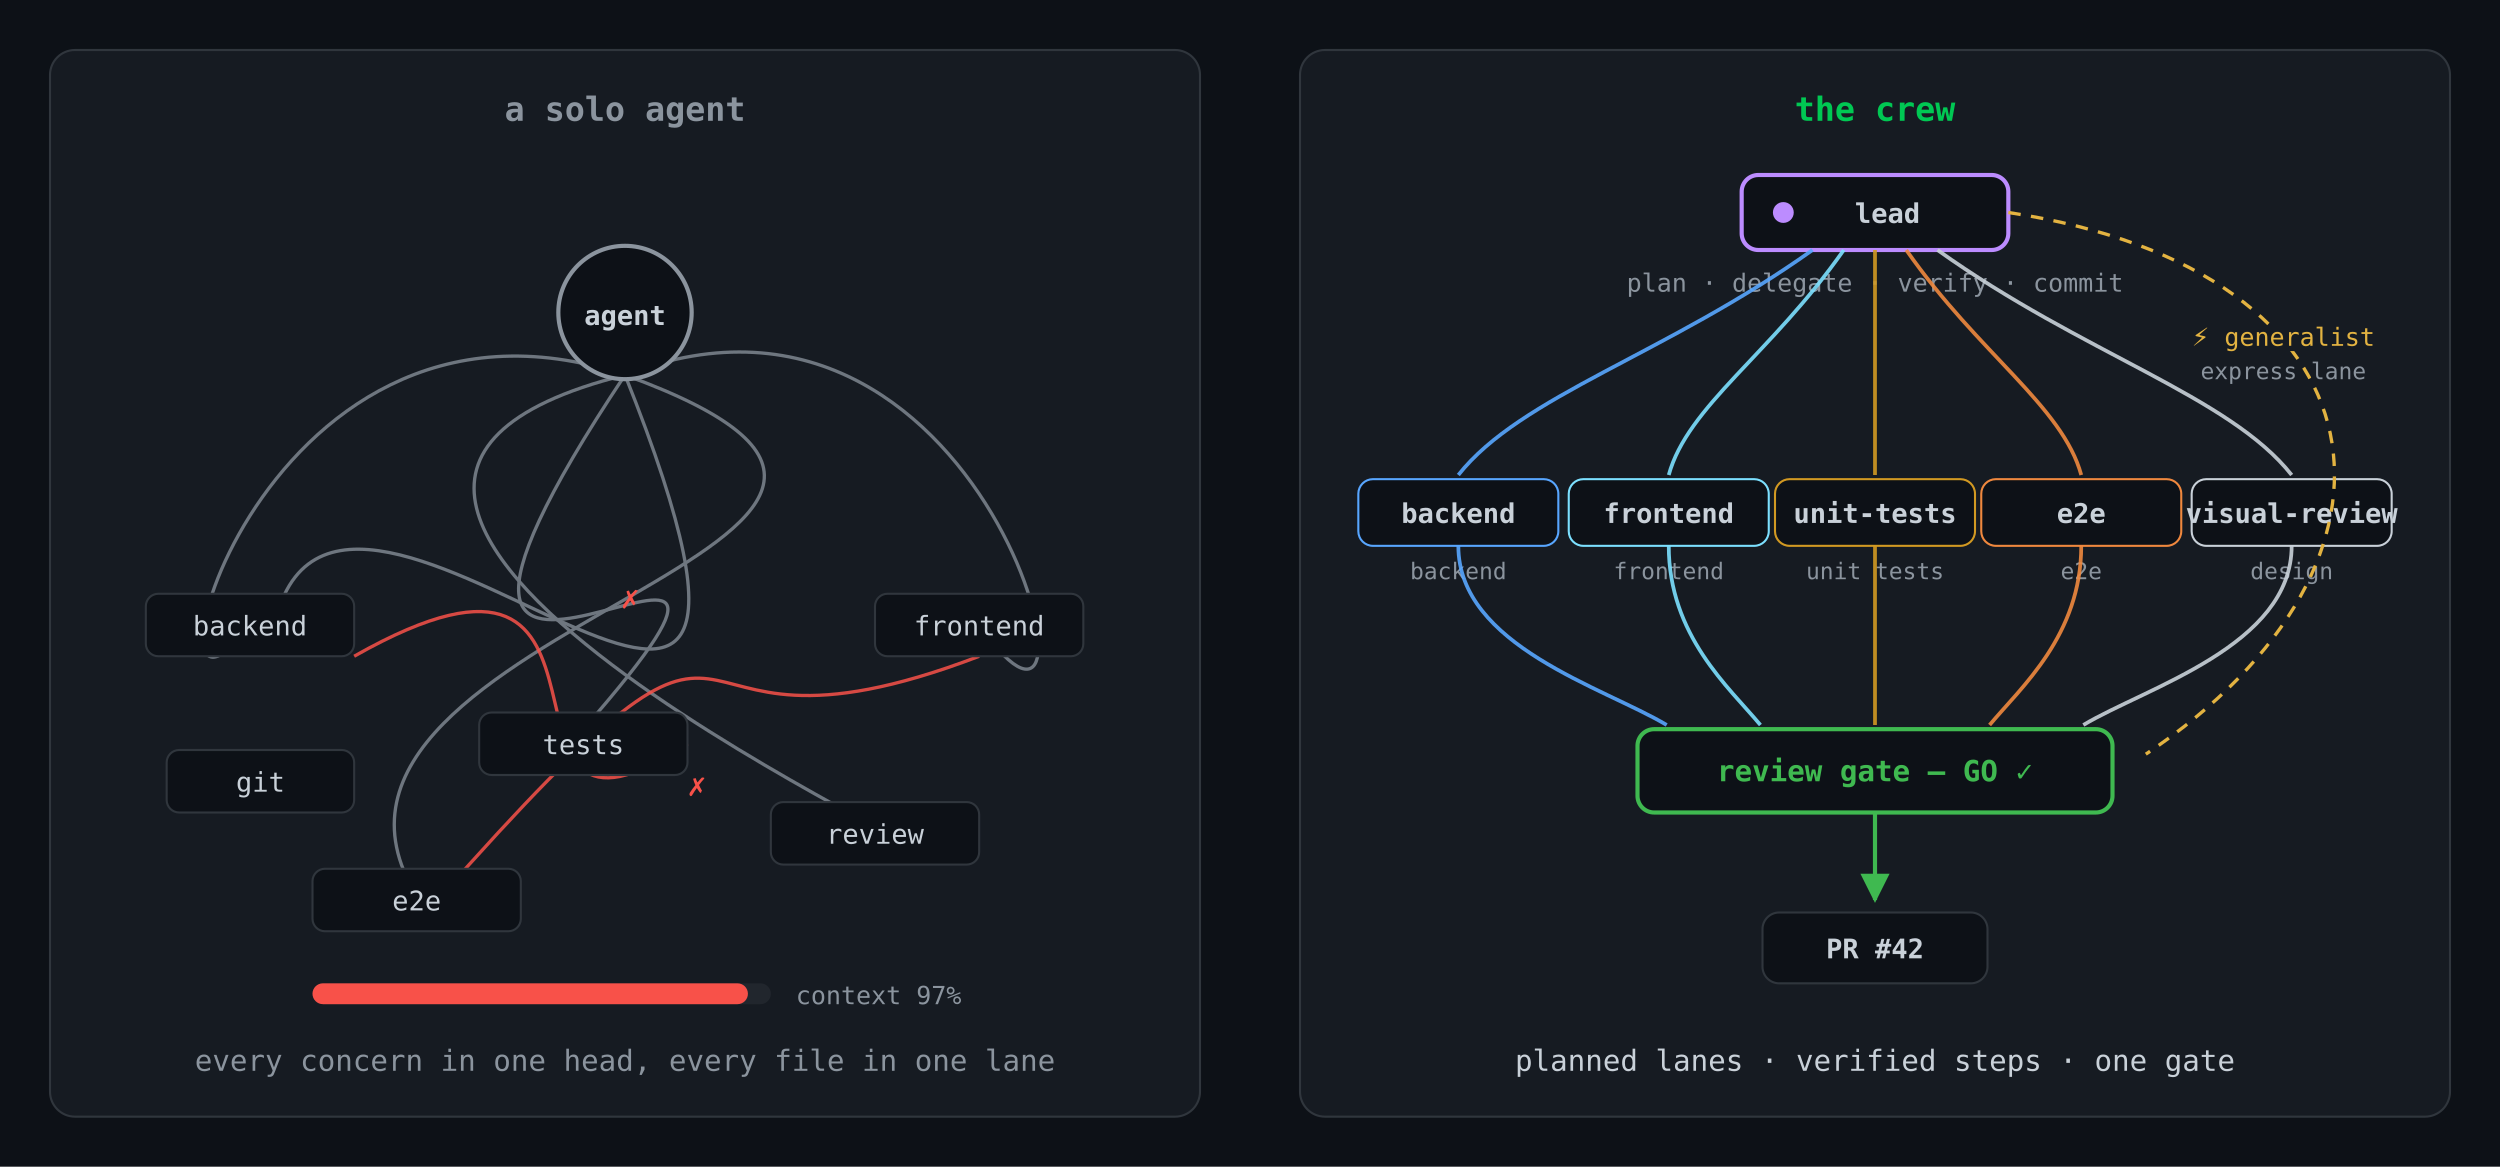
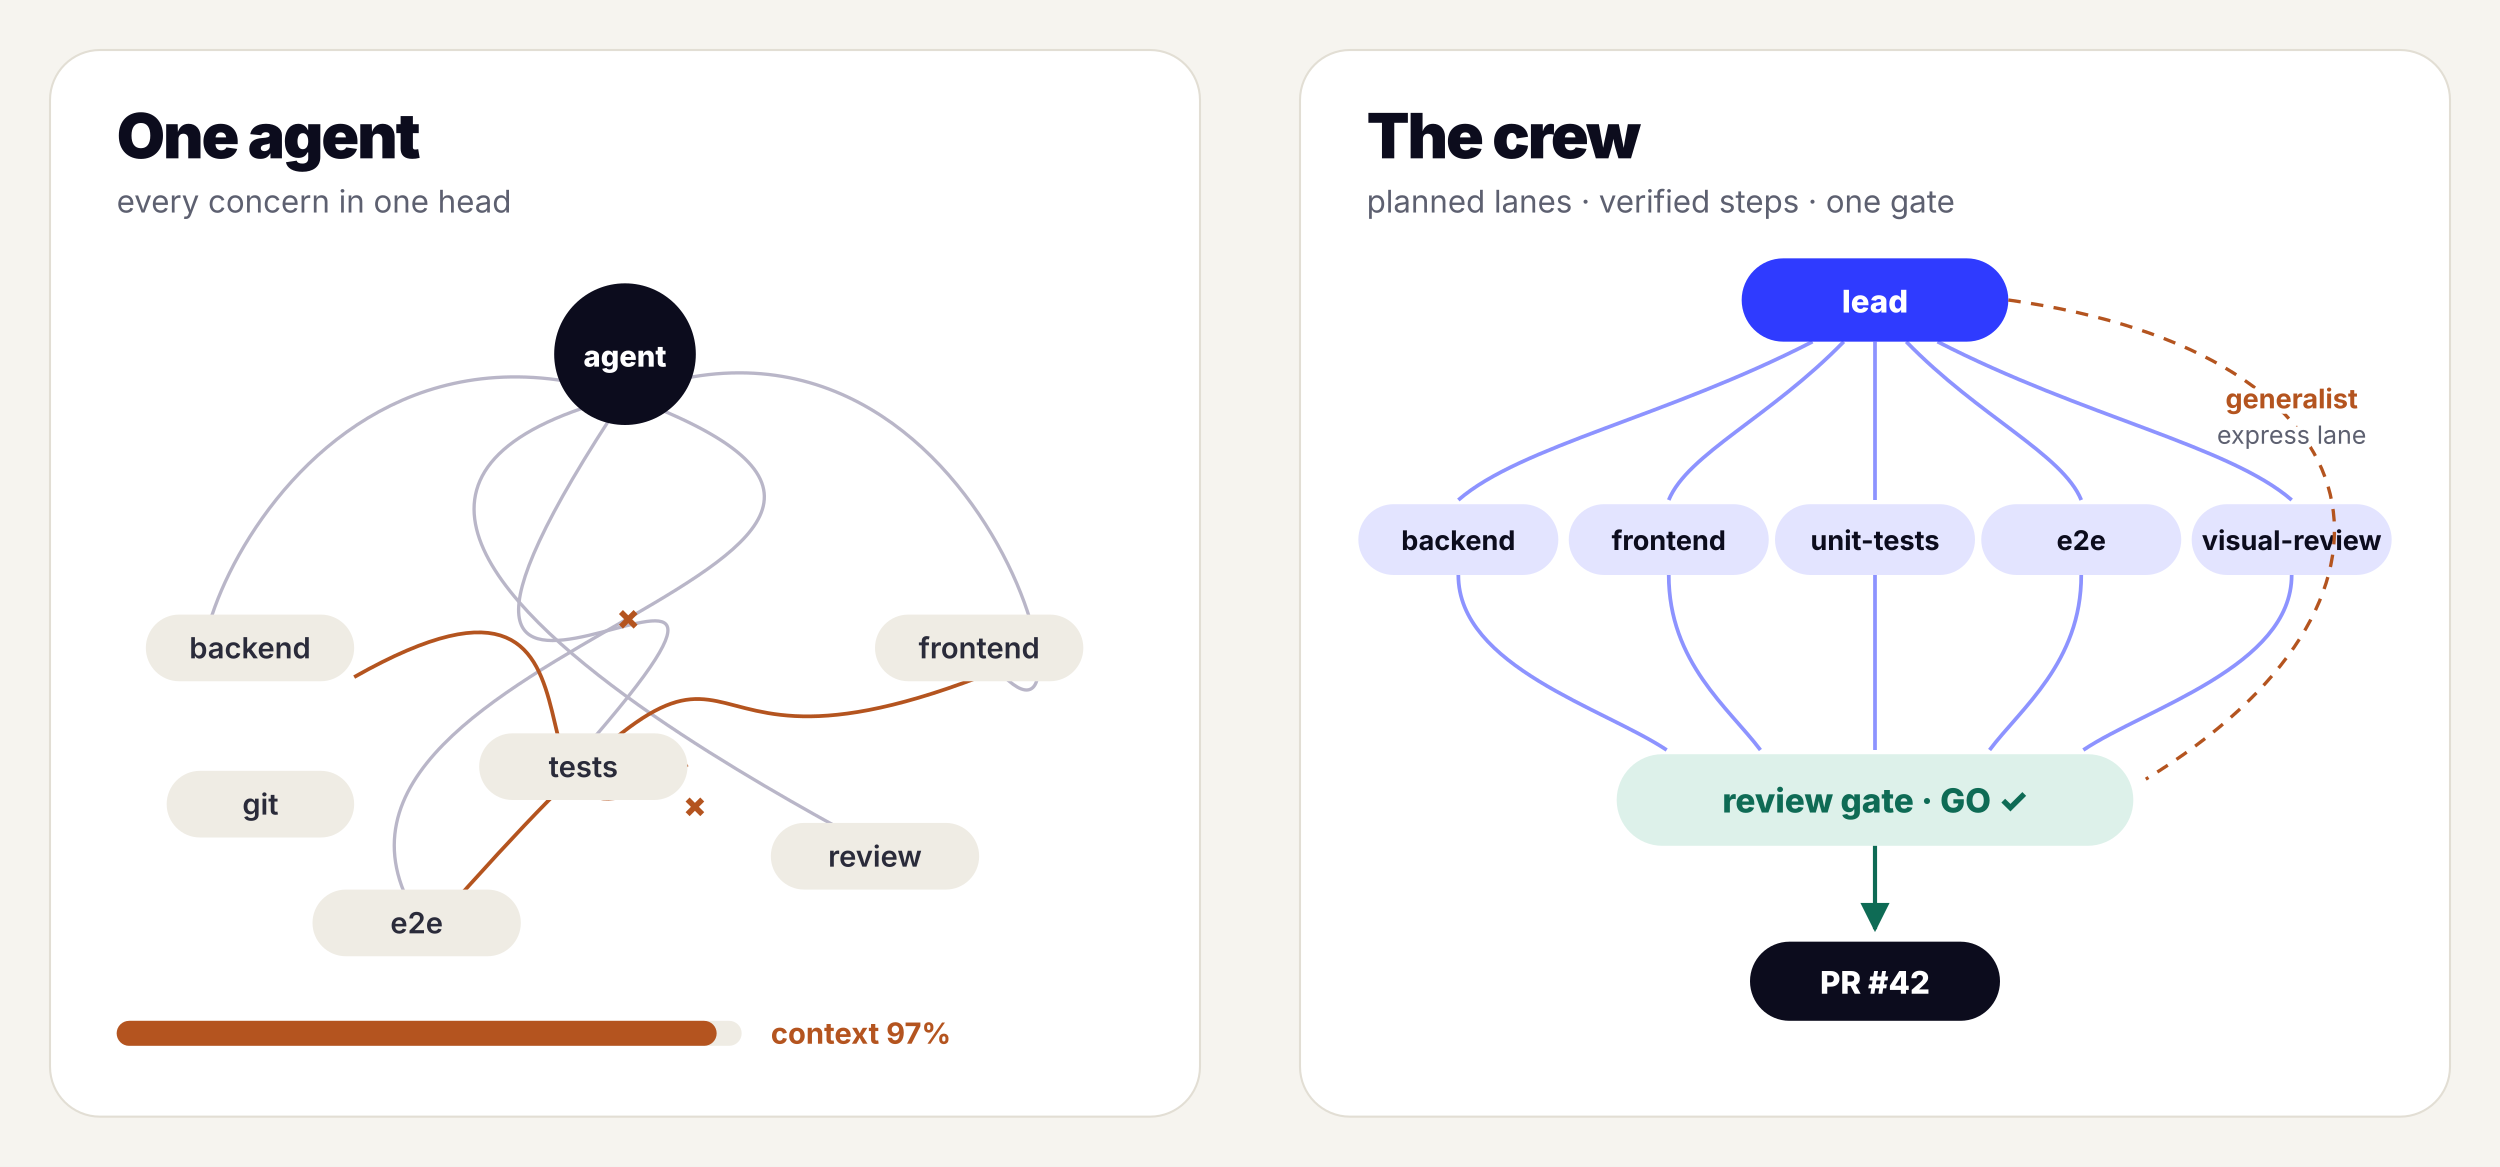
- <svg xmlns="http://www.w3.org/2000/svg" width="1200" height="560" viewBox="0 0 1200 560" font-family="ui-monospace, SFMono-Regular, Menlo, Consolas, monospace">
+ <svg xmlns="http://www.w3.org/2000/svg" width="1200" height="560" viewBox="0 0 1200 560" font-family="Inter, 'Inter Tight', Helvetica, Arial, sans-serif">
  <defs>
    <marker id="arr" viewBox="0 0 10 10" refX="9" refY="5" markerWidth="7" markerHeight="7" orient="auto-start-reverse">
-       <path d="M0,0 L10,5 L0,10 z" fill="#3fb950" />
+       <path d="M0,0 L10,5 L0,10 z" fill="#0e6b55" />
    </marker>
  </defs>
-   <rect width="1200" height="560" fill="#0d1117" />
-   <rect x="24" y="24" width="552" height="512" rx="12" fill="#161b22" stroke="#30363d" />
-   <text x="300" y="58" text-anchor="middle" font-size="16" font-weight="bold" fill="#8b949e">a solo agent</text>
-   <g fill="none" stroke="#8b949e" stroke-width="1.6" opacity="0.75">
-     <path d="M300,180 C 120,120 60,380 120,300" />
-     <path d="M300,180 C 480,110 540,400 470,300" />
-     <path d="M300,180 C 140,420 420,190 280,350" />
-     <path d="M300,180 C 520,260 120,300 200,430" />
-     <path d="M300,180 C 60,240 500,430 420,400" />
-     <path d="M300,180 C 420,480 150,150 130,310" />
+   <rect width="1200" height="560" fill="#f6f4ef" />
+   <rect x="24" y="24" width="552" height="512" rx="24" fill="#ffffff" stroke="#e2ded4" />
+   <text x="56" y="76" font-size="30" font-weight="900" letter-spacing="-1" fill="#0c0c1d">One agent</text>
+   <text x="56" y="102" font-size="15" fill="#5d6070">every concern in one head</text>
+   <g fill="none" stroke="#b9b6c8" stroke-width="1.6">
+     <path d="M300,190 C 120,130 60,390 120,310" />
+     <path d="M300,190 C 480,120 540,410 470,310" />
+     <path d="M300,190 C 140,430 420,200 280,360" />
+     <path d="M300,190 C 520,270 120,310 200,440" />
+     <path d="M300,190 C 60,250 500,440 420,410" />
  </g>
-   <g fill="none" stroke="#f85149" stroke-width="1.6" opacity="0.85">
-     <path d="M170,315 C 320,230 220,430 330,357" />
-     <path d="M470,315 C 300,380 380,240 210,432" />
+   <g fill="none" stroke="#b4541f" stroke-width="1.8">
+     <path d="M170,325 C 320,240 220,440 330,367" />
+     <path d="M470,325 C 300,390 380,250 210,442" />
  </g>
-   <text x="298" y="292" font-size="15" fill="#f85149">✗</text>
-   <text x="330" y="382" font-size="15" fill="#f85149">✗</text>
-   <circle cx="300" cy="150" r="32" fill="#0d1117" stroke="#8b949e" stroke-width="2" />
-   <text x="300" y="156" text-anchor="middle" font-size="13" font-weight="bold" fill="#c9d1d9">agent</text>
-   <g font-size="13" text-anchor="middle">
-     <rect x="70" y="285" width="100" height="30" rx="6" fill="#0d1117" stroke="#30363d" />
-     <text x="120" y="305" fill="#c9d1d9">backend</text>
-     <rect x="420" y="285" width="100" height="30" rx="6" fill="#0d1117" stroke="#30363d" />
-     <text x="470" y="305" fill="#c9d1d9">frontend</text>
-     <rect x="230" y="342" width="100" height="30" rx="6" fill="#0d1117" stroke="#30363d" />
-     <text x="280" y="362" fill="#c9d1d9">tests</text>
-     <rect x="150" y="417" width="100" height="30" rx="6" fill="#0d1117" stroke="#30363d" />
-     <text x="200" y="437" fill="#c9d1d9">e2e</text>
-     <rect x="370" y="385" width="100" height="30" rx="6" fill="#0d1117" stroke="#30363d" />
-     <text x="420" y="405" fill="#c9d1d9">review</text>
-     <rect x="80" y="360" width="90" height="30" rx="6" fill="#0d1117" stroke="#30363d" />
-     <text x="125" y="380" fill="#c9d1d9">git</text>
+   <text x="296" y="302" font-size="16" font-weight="900" fill="#b4541f">×</text>
+   <text x="328" y="392" font-size="16" font-weight="900" fill="#b4541f">×</text>
+   <circle cx="300" cy="170" r="34" fill="#0c0c1d" />
+   <text x="300" y="176" text-anchor="middle" font-size="14" font-weight="800" fill="#ffffff">agent</text>
+   <g font-size="14" font-weight="600" text-anchor="middle" fill="#2a2b3a">
+     <rect x="70" y="295" width="100" height="32" rx="16" fill="#efece4" />
+     <text x="120" y="316">backend</text>
+     <rect x="420" y="295" width="100" height="32" rx="16" fill="#efece4" />
+     <text x="470" y="316">frontend</text>
+     <rect x="230" y="352" width="100" height="32" rx="16" fill="#efece4" />
+     <text x="280" y="373">tests</text>
+     <rect x="150" y="427" width="100" height="32" rx="16" fill="#efece4" />
+     <text x="200" y="448">e2e</text>
+     <rect x="370" y="395" width="100" height="32" rx="16" fill="#efece4" />
+     <text x="420" y="416">review</text>
+     <rect x="80" y="370" width="90" height="32" rx="16" fill="#efece4" />
+     <text x="125" y="391">git</text>
  </g>
-   <rect x="150" y="472" width="220" height="10" rx="5" fill="#21262d" />
-   <rect x="150" y="472" width="209" height="10" rx="5" fill="#f85149" />
-   <text x="382" y="482" font-size="12" fill="#8b949e">context 97%</text>
-   <text x="300" y="514" text-anchor="middle" font-size="14" fill="#8b949e">every concern in one head, every file in one lane</text>
-   <rect x="624" y="24" width="552" height="512" rx="12" fill="#161b22" stroke="#30363d" />
-   <text x="900" y="58" text-anchor="middle" font-size="16" font-weight="bold" fill="#00c853">the crew</text>
-   <rect x="836" y="84" width="128" height="36" rx="8" fill="#0d1117" stroke="#bc8cff" stroke-width="2" />
-   <circle cx="856" cy="102" r="5" fill="#bc8cff" />
-   <text x="906" y="107" text-anchor="middle" font-size="13" font-weight="bold" fill="#c9d1d9">lead</text>
-   <text x="900" y="140" text-anchor="middle" font-size="12" fill="#8b949e" stroke="#161b22" stroke-width="5" paint-order="stroke">plan · delegate · verify · commit</text>
-   <g fill="none" stroke-width="1.8" opacity="0.9">
-     <path d="M870,120 C 800,170 730,190 700,228" stroke="#58a6ff" />
-     <path d="M885,120 C 850,170 810,195 801,228" stroke="#7ce0ff" />
-     <path d="M900,120 L 900,228" stroke="#d29922" />
-     <path d="M915,120 C 950,170 990,195 999,228" stroke="#f0883e" />
-     <path d="M930,120 C 1000,170 1070,190 1100,228" stroke="#c9d1d9" />
+   <rect x="56" y="490" width="300" height="12" rx="6" fill="#efece4" />
+   <rect x="56" y="490" width="288" height="12" rx="6" fill="#b4541f" />
+   <text x="370" y="501" font-size="14" font-weight="700" fill="#b4541f">context 97%</text>
+   <rect x="624" y="24" width="552" height="512" rx="24" fill="#ffffff" stroke="#e2ded4" />
+   <text x="656" y="76" font-size="30" font-weight="900" letter-spacing="-1" fill="#0c0c1d">The crew</text>
+   <text x="656" y="102" font-size="15" fill="#5d6070">planned lanes · verified steps · one gate</text>
+   <rect x="836" y="124" width="128" height="40" rx="20" fill="#2f3bff" />
+   <text x="900" y="150" text-anchor="middle" font-size="15" font-weight="800" fill="#ffffff">lead</text>
+   <g fill="none" stroke="#2f3bff" stroke-width="1.8" opacity="0.55">
+     <path d="M870,164 C 800,200 730,214 700,240" />
+     <path d="M885,164 C 850,200 810,218 801,240" />
+     <path d="M900,164 L 900,240" />
+     <path d="M915,164 C 950,200 990,218 999,240" />
+     <path d="M930,164 C 1000,200 1070,214 1100,240" />
  </g>
-   <g font-size="13" text-anchor="middle" font-weight="bold">
-     <rect x="652" y="230" width="96" height="32" rx="7" fill="#0d1117" stroke="#58a6ff" />
-     <text x="700" y="251" fill="#c9d1d9">backend</text>
-     <rect x="753" y="230" width="96" height="32" rx="7" fill="#0d1117" stroke="#7ce0ff" />
-     <text x="801" y="251" fill="#c9d1d9">frontend</text>
-     <rect x="852" y="230" width="96" height="32" rx="7" fill="#0d1117" stroke="#d29922" />
-     <text x="900" y="251" fill="#c9d1d9">unit-tests</text>
-     <rect x="951" y="230" width="96" height="32" rx="7" fill="#0d1117" stroke="#f0883e" />
-     <text x="999" y="251" fill="#c9d1d9">e2e</text>
-     <rect x="1052" y="230" width="96" height="32" rx="7" fill="#0d1117" stroke="#c9d1d9" />
-     <text x="1100" y="251" fill="#c9d1d9">visual-review</text>
+   <g font-size="13" font-weight="700" text-anchor="middle" fill="#0c0c1d">
+     <rect x="652" y="242" width="96" height="34" rx="17" fill="#e3e4ff" />
+     <text x="700" y="264">backend</text>
+     <rect x="753" y="242" width="96" height="34" rx="17" fill="#e3e4ff" />
+     <text x="801" y="264">frontend</text>
+     <rect x="852" y="242" width="96" height="34" rx="17" fill="#e3e4ff" />
+     <text x="900" y="264">unit-tests</text>
+     <rect x="951" y="242" width="96" height="34" rx="17" fill="#e3e4ff" />
+     <text x="999" y="264">e2e</text>
+     <rect x="1052" y="242" width="96" height="34" rx="17" fill="#e3e4ff" />
+     <text x="1100" y="264">visual-review</text>
  </g>
-   <g font-size="11" text-anchor="middle" fill="#8b949e">
-     <text x="700" y="278">backend</text>
-     <text x="801" y="278">frontend</text>
-     <text x="900" y="278">unit tests</text>
-     <text x="999" y="278">e2e</text>
-     <text x="1100" y="278">design</text>
+   <g fill="none" stroke="#2f3bff" stroke-width="1.8" opacity="0.55">
+     <path d="M700,276 C 700,320 770,340 800,360" />
+     <path d="M801,276 C 801,318 830,340 845,360" />
+     <path d="M900,276 L 900,360" />
+     <path d="M999,276 C 999,318 970,340 955,360" />
+     <path d="M1100,276 C 1100,320 1030,340 1000,360" />
  </g>
-   <g fill="none" stroke-width="1.8" opacity="0.9">
-     <path d="M700,262 C 700,310 770,330 800,348" stroke="#58a6ff" />
-     <path d="M801,262 C 801,305 830,330 845,348" stroke="#7ce0ff" />
-     <path d="M900,262 L 900,348" stroke="#d29922" />
-     <path d="M999,262 C 999,305 970,330 955,348" stroke="#f0883e" />
-     <path d="M1100,262 C 1100,310 1030,330 1000,348" stroke="#c9d1d9" />
-   </g>
-   <path d="M964,102 C 1150,130 1168,270 1030,362" fill="none" stroke="#e3b341" stroke-width="1.6" stroke-dasharray="6 5" />
-   <text x="1096" y="166" text-anchor="middle" font-size="12" fill="#e3b341" stroke="#161b22" stroke-width="5" paint-order="stroke">⚡ generalist</text>
-   <text x="1096" y="182" text-anchor="middle" font-size="11" fill="#8b949e" stroke="#161b22" stroke-width="5" paint-order="stroke">express lane</text>
-   <rect x="786" y="350" width="228" height="40" rx="8" fill="#0d1117" stroke="#3fb950" stroke-width="2" />
-   <text x="900" y="375" text-anchor="middle" font-size="14" font-weight="bold" fill="#3fb950">review gate — GO ✓</text>
-   <path d="M900,390 L900,432" fill="none" stroke="#3fb950" stroke-width="2" marker-end="url(#arr)" />
-   <rect x="846" y="438" width="108" height="34" rx="8" fill="#0d1117" stroke="#30363d" />
-   <text x="900" y="460" text-anchor="middle" font-size="13" font-weight="bold" fill="#c9d1d9">PR #42</text>
-   <text x="900" y="514" text-anchor="middle" font-size="14" fill="#c9d1d9">planned lanes · verified steps · one gate</text>
+   <path d="M964,144 C 1150,170 1168,290 1030,374" fill="none" stroke="#b4541f" stroke-width="1.6" stroke-dasharray="6 5" />
+   <text x="1100" y="196" text-anchor="middle" font-size="13" font-weight="700" fill="#b4541f" stroke="#ffffff" stroke-width="5" paint-order="stroke">generalist</text>
+   <text x="1100" y="213" text-anchor="middle" font-size="12" fill="#5d6070" stroke="#ffffff" stroke-width="5" paint-order="stroke">express lane</text>
+   <rect x="776" y="362" width="248" height="44" rx="22" fill="#ddf1ea" />
+   <text x="900" y="390" text-anchor="middle" font-size="16" font-weight="800" fill="#0e6b55">review gate · GO ✓</text>
+   <path d="M900,406 L900,446" fill="none" stroke="#0e6b55" stroke-width="2" marker-end="url(#arr)" />
+   <rect x="840" y="452" width="120" height="38" rx="19" fill="#0c0c1d" />
+   <text x="900" y="477" text-anchor="middle" font-size="15" font-weight="800" fill="#ffffff">PR #42</text>
</svg>
